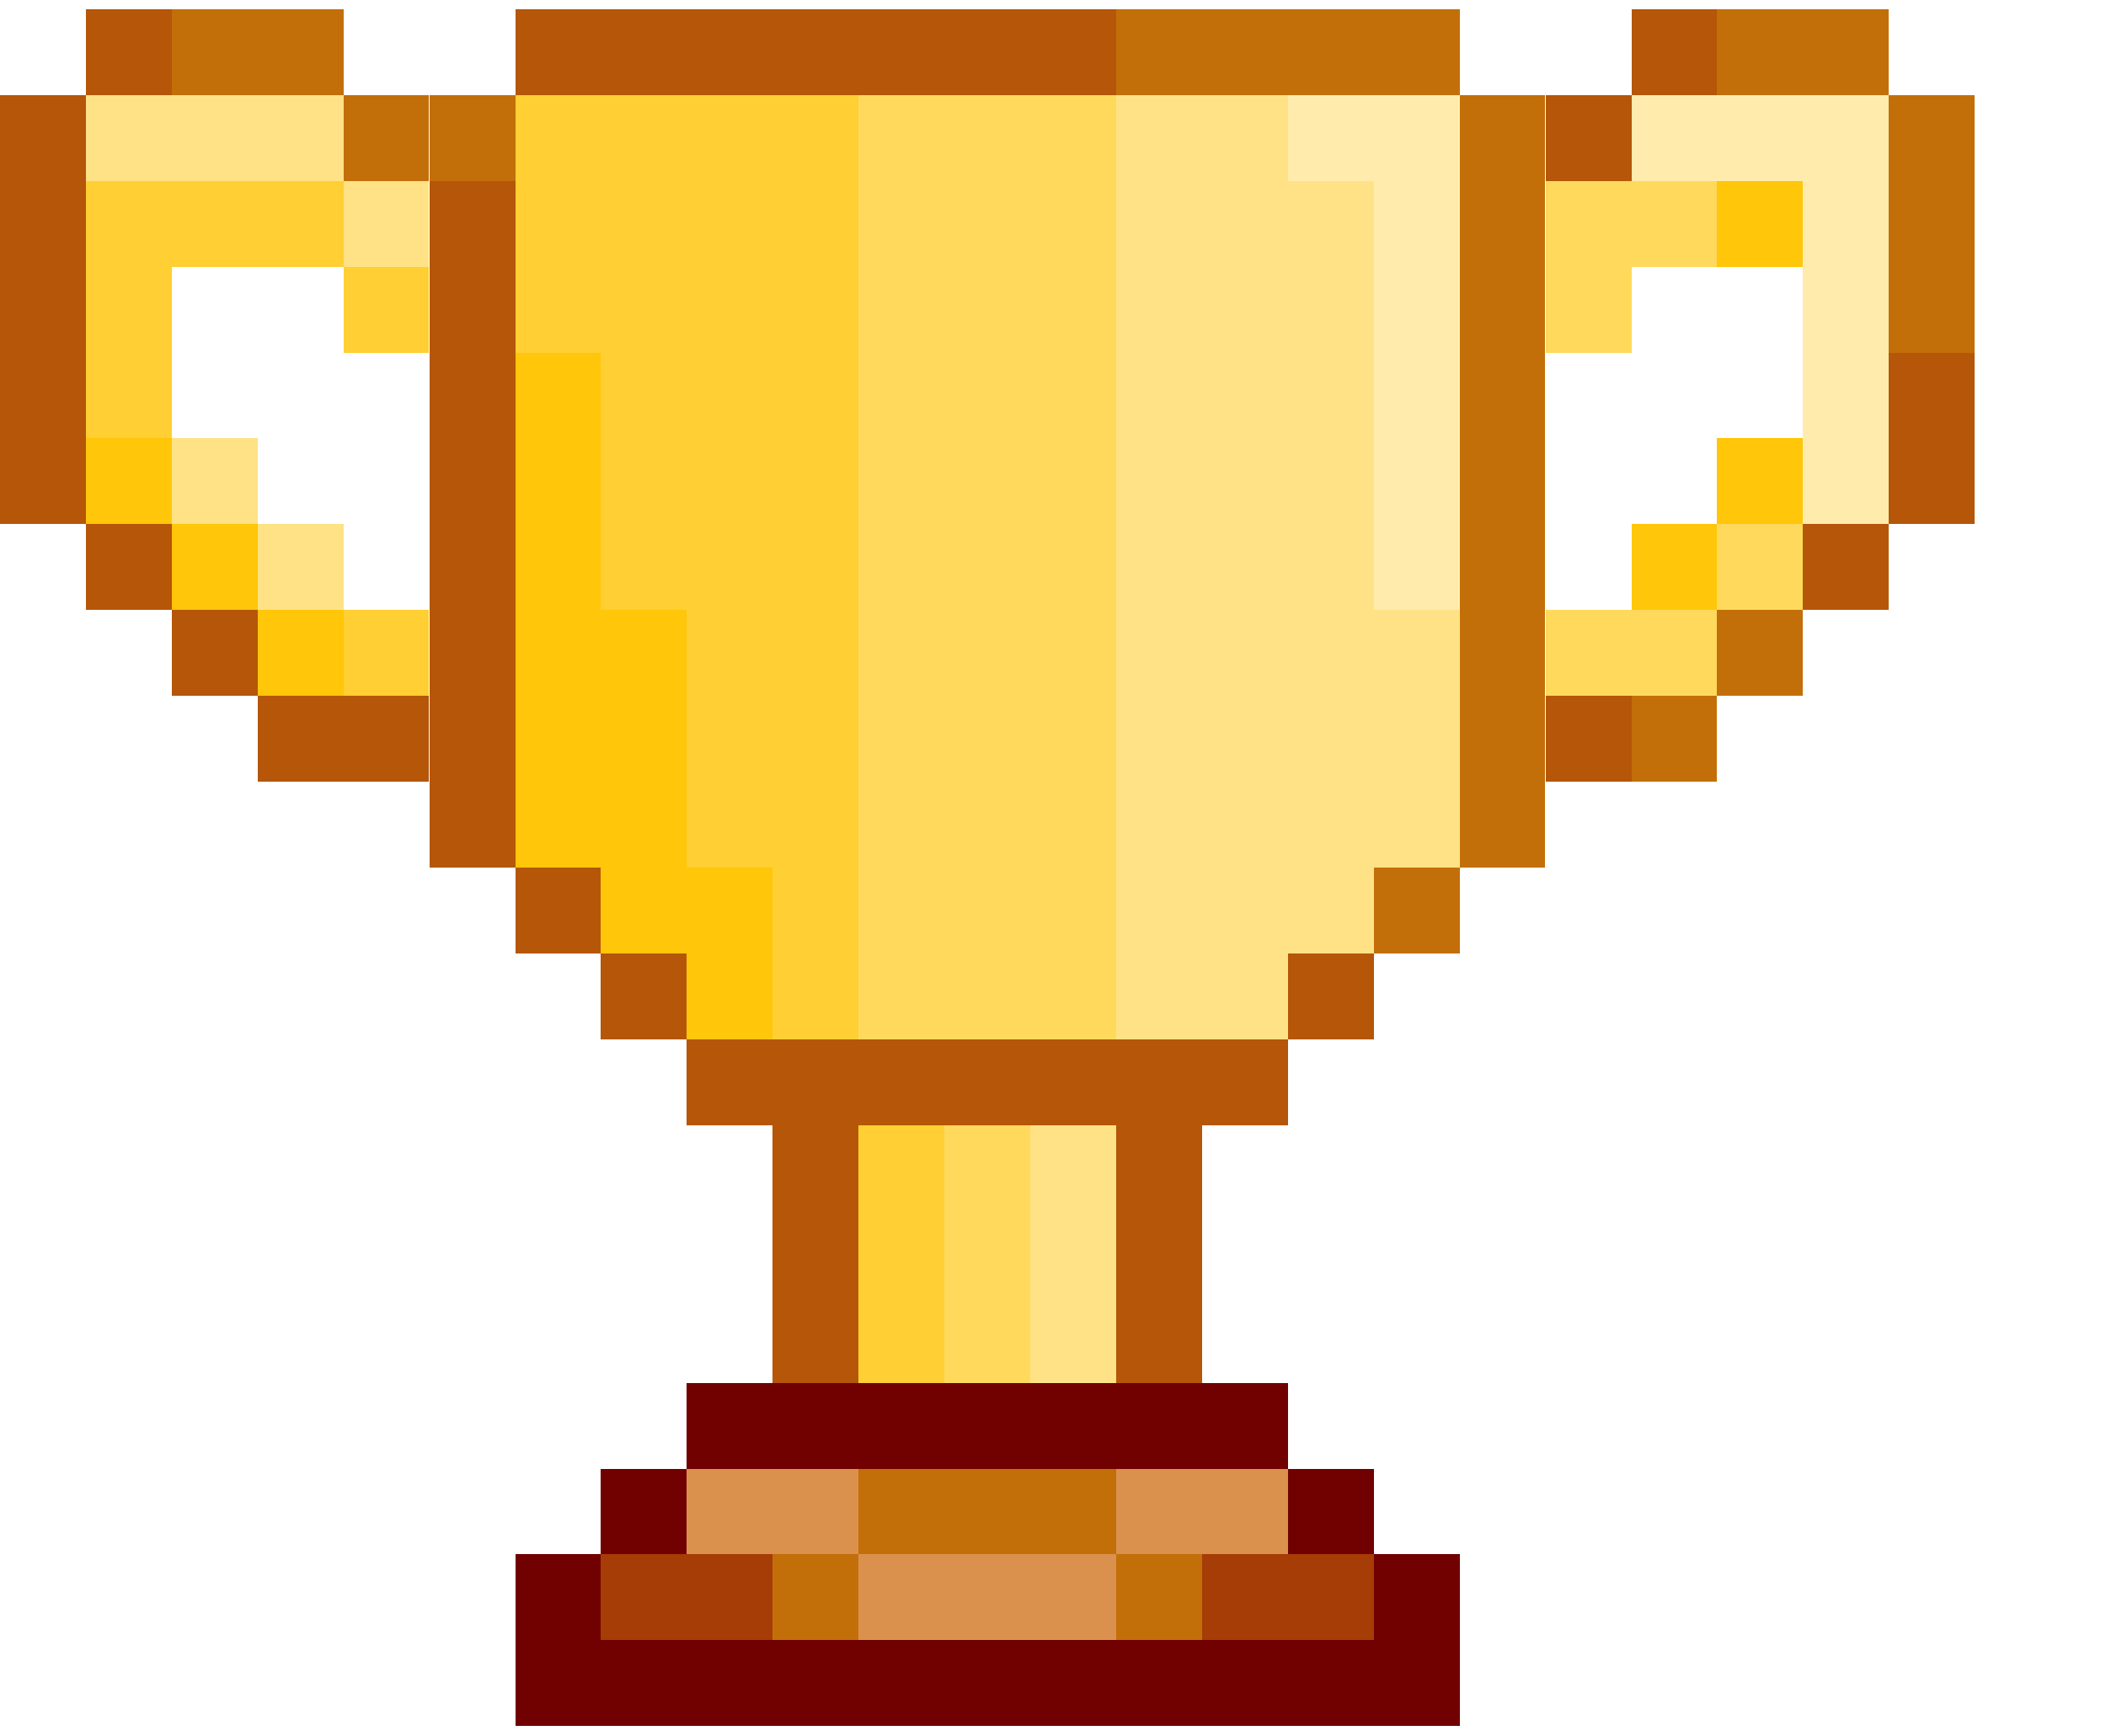
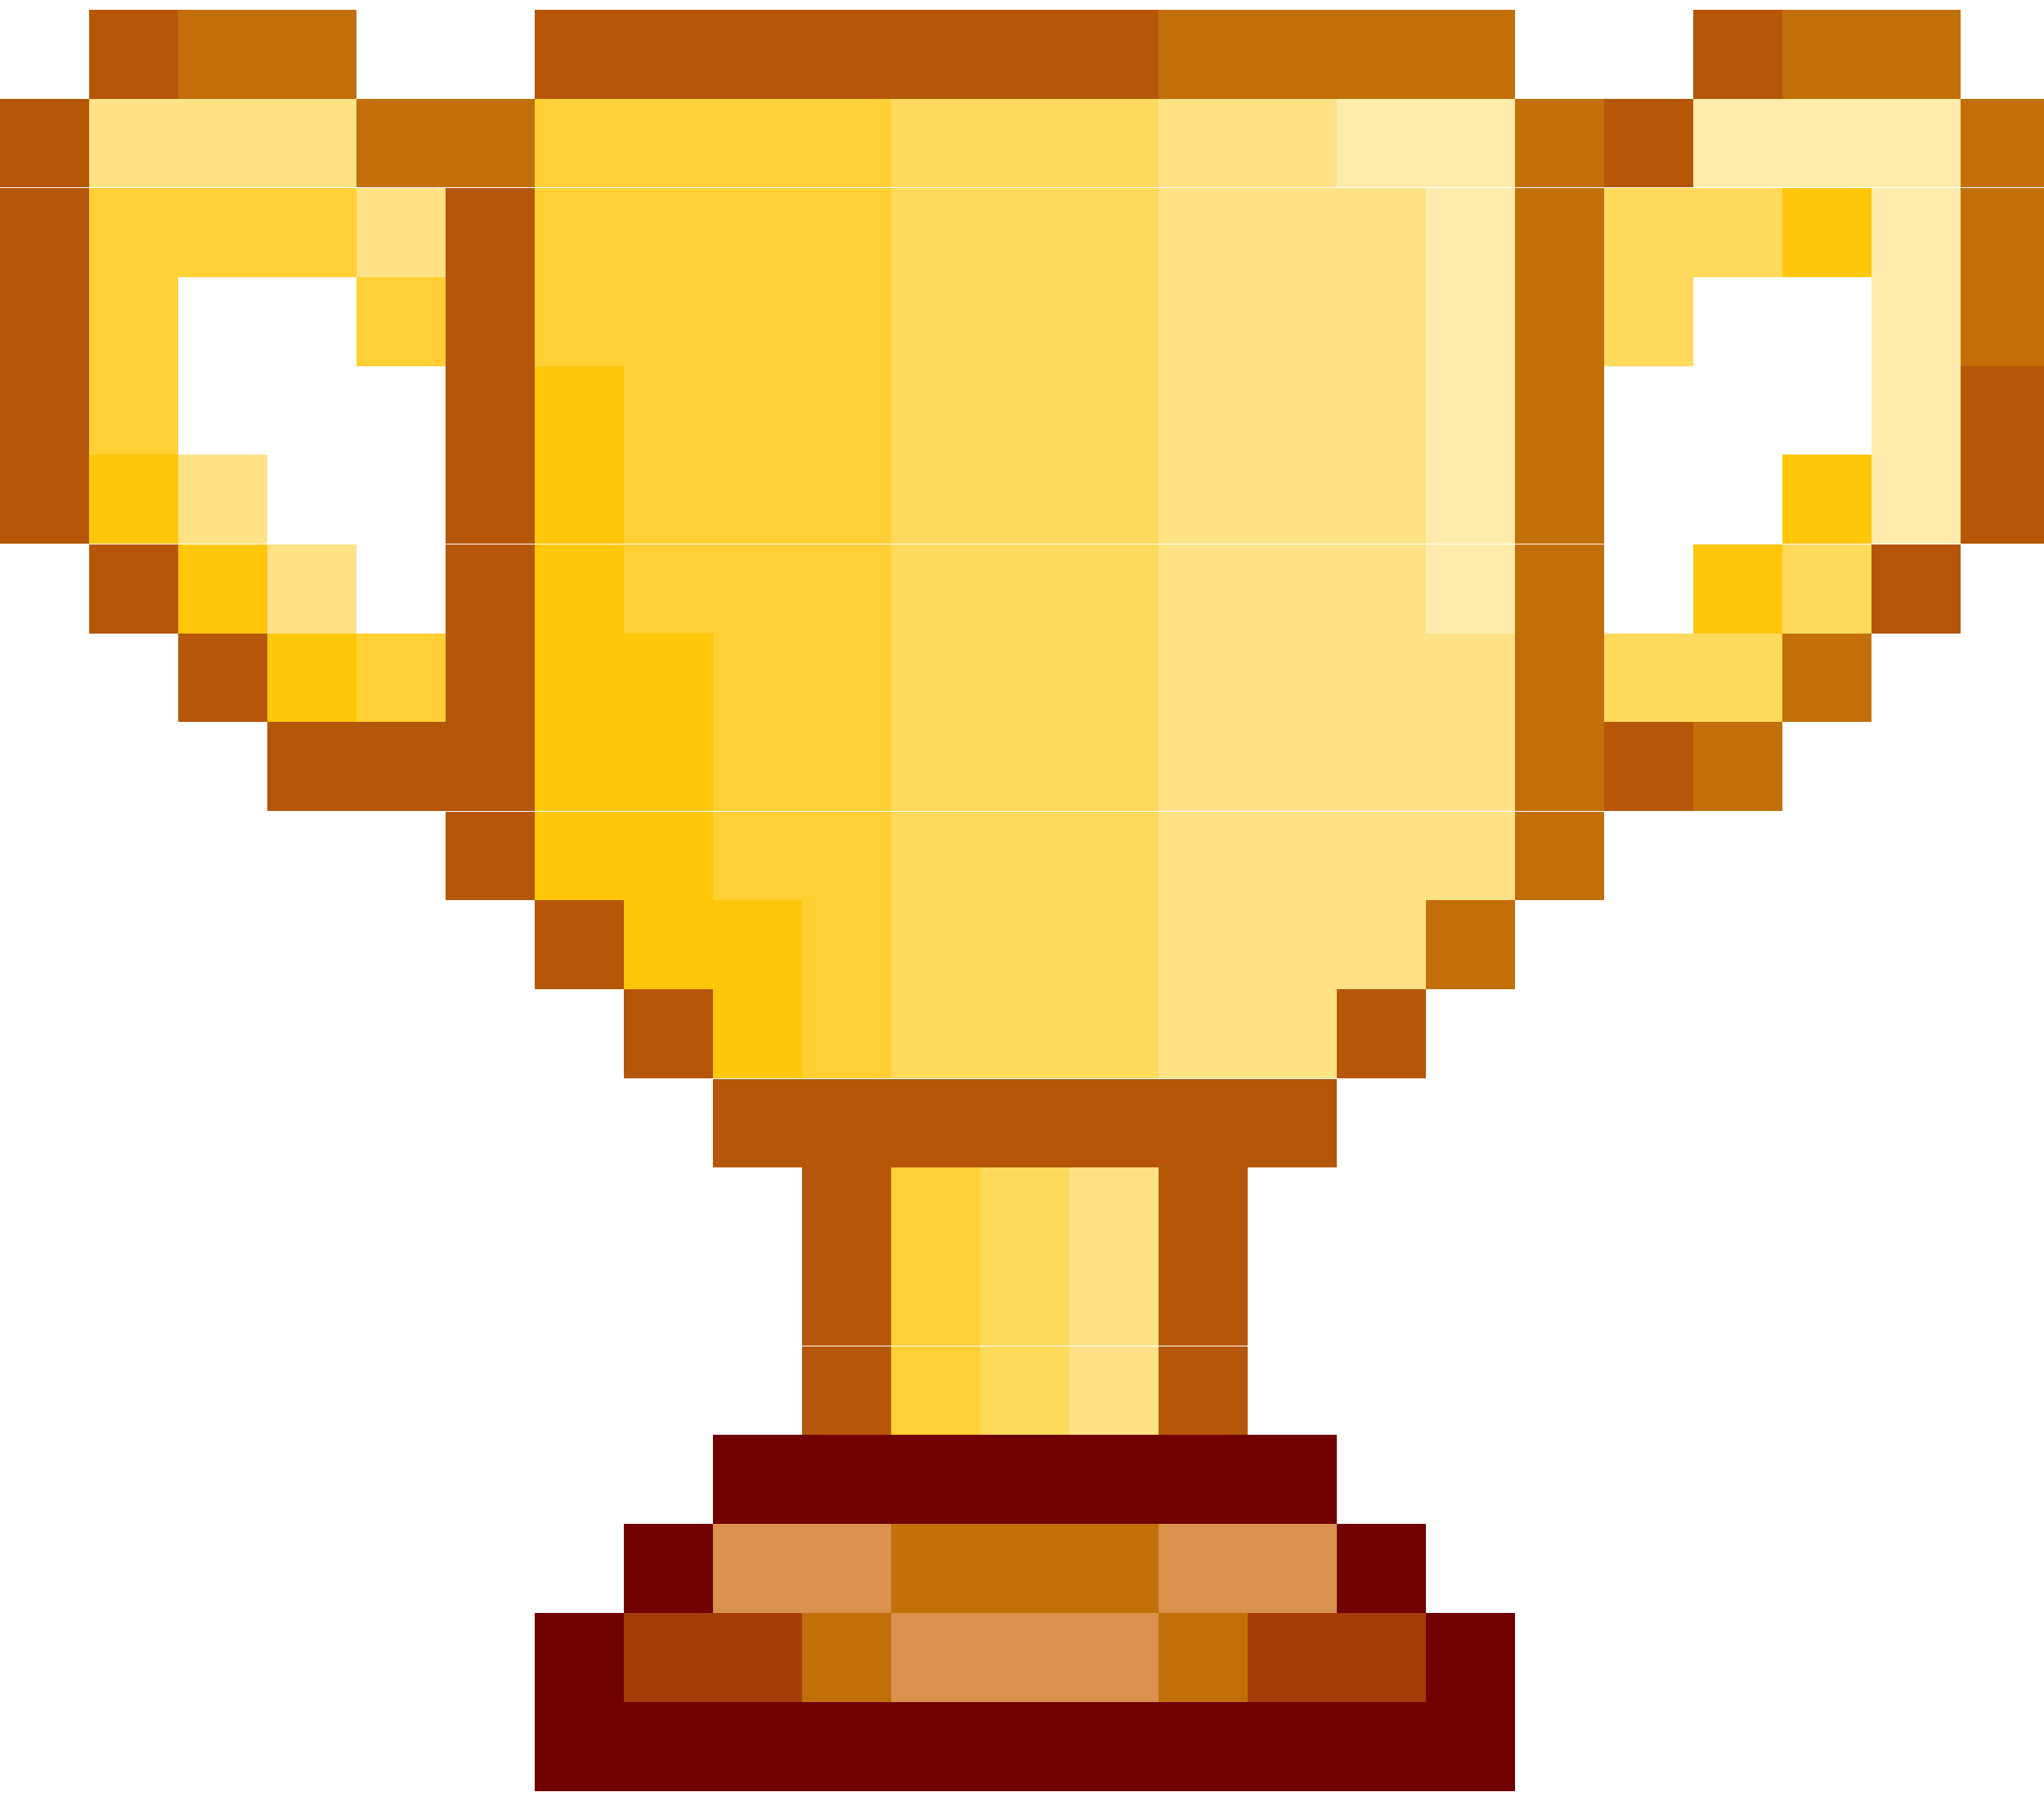
- <svg xmlns="http://www.w3.org/2000/svg" viewBox="0 0 108 89" class="h-auto w-48">
+ <svg xmlns="http://www.w3.org/2000/svg" viewBox="0 0 101 89">
  <g fill="none" fill-rule="evenodd">
    <g shape-rendering="crispEdges">
      <path fill="#b55608" d="M96.87 22.48h4.4v4.4h-4.4zM96.87 18.08h4.4v4.4h-4.4z" />
      <path fill="#c36f09" d="M96.87 13.68h4.4v4.4h-4.4zM96.87 9.28h4.4v4.4h-4.4zM96.87 4.87h4.4v4.4h-4.4z" />
      <path fill="#b55608" d="M92.46 26.89h4.4v4.4h-4.4z" />
      <path fill="#ffecad" d="M92.46 22.48h4.4v4.4h-4.4zM92.46 18.08h4.4v4.4h-4.4zM92.46 13.68h4.4v4.4h-4.4zM92.46 9.28h4.4v4.4h-4.4zM92.46 4.87h4.4v4.4h-4.4z" />
      <path fill="#c36f09" d="M92.46.47h4.4v4.4h-4.4zM88.06 31.29h4.4v4.4h-4.4z" />
      <path fill="#ffd95c" d="M88.06 26.89h4.4v4.4h-4.4z" />
      <path fill="#ffc60a" d="M88.06 22.48h4.4v4.4h-4.4zM88.06 9.28h4.4v4.4h-4.4z" />
      <path fill="#ffecad" d="M88.06 4.87h4.4v4.4h-4.4z" />
      <path fill="#c36f09" d="M88.06.47h4.4v4.4h-4.4zM83.66 35.69h4.4v4.4h-4.4z" />
      <path fill="#ffd95c" d="M83.66 31.29h4.4v4.4h-4.4z" />
      <path fill="#ffc60a" d="M83.66 26.89h4.4v4.4h-4.4z" />
      <path fill="#ffd95c" d="M83.66 9.28h4.4v4.4h-4.4z" />
      <path fill="#ffecad" d="M83.66 4.87h4.4v4.4h-4.4z" />
      <path fill="#b55608" d="M83.66.47h4.4v4.4h-4.4zM79.26 35.69h4.4v4.4h-4.4z" />
      <path fill="#ffd95c" d="M79.26 31.29h4.4v4.4h-4.4zM79.26 13.68h4.4v4.4h-4.4zM79.26 9.28h4.4v4.4h-4.4z" />
      <path fill="#b55608" d="M79.26 4.87h4.4v4.4h-4.4z" />
      <path fill="#c36f09" d="M74.85 40.1h4.4v4.4h-4.4zM74.85 35.69h4.4v4.4h-4.4zM74.85 31.29h4.4v4.4h-4.4zM74.85 26.89h4.4v4.4h-4.4zM74.85 22.48h4.4v4.4h-4.4zM74.85 18.08h4.4v4.4h-4.4zM74.85 13.68h4.4v4.4h-4.4zM74.85 9.28h4.4v4.4h-4.4zM74.85 4.87h4.4v4.4h-4.4z" />
      <path fill="#710000" d="M70.45 84.13h4.4v4.4h-4.4zM70.45 79.72h4.4v4.4h-4.4z" />
      <path fill="#c36f09" d="M70.45 44.5h4.4v4.4h-4.4z" />
      <path fill="#ffe285" d="M70.45 40.1h4.4v4.4h-4.4zM70.45 35.69h4.4v4.4h-4.4zM70.45 31.29h4.4v4.4h-4.4z" />
      <path fill="#ffecad" d="M70.45 26.89h4.4v4.4h-4.4zM70.45 22.48h4.4v4.4h-4.4zM70.45 18.08h4.4v4.4h-4.4zM70.45 13.68h4.4v4.4h-4.4zM70.45 9.28h4.4v4.4h-4.4zM70.45 4.87h4.4v4.4h-4.4z" />
      <path fill="#c36f09" d="M70.45.47h4.4v4.4h-4.4z" />
      <path fill="#710000" d="M66.05 84.13h4.4v4.4h-4.4z" />
      <path fill="#a63c06" d="M66.05 79.72h4.4v4.4h-4.4z" />
      <path fill="#710000" d="M66.05 75.32h4.4v4.4h-4.4z" />
      <path fill="#b55608" d="M66.05 48.9h4.4v4.4h-4.4z" />
      <path fill="#ffe285" d="M66.05 44.5h4.4v4.4h-4.4zM66.05 40.1h4.4v4.4h-4.4zM66.05 35.69h4.4v4.4h-4.4zM66.05 31.29h4.4v4.4h-4.4zM66.05 26.89h4.4v4.4h-4.4zM66.05 22.48h4.4v4.4h-4.4zM66.05 18.08h4.4v4.4h-4.4zM66.05 13.68h4.4v4.4h-4.4zM66.05 9.28h4.4v4.4h-4.4z" />
      <path fill="#ffecad" d="M66.05 4.87h4.4v4.4h-4.4z" />
      <path fill="#c36f09" d="M66.05.47h4.4v4.4h-4.4z" />
      <path fill="#710000" d="M61.64 84.13h4.4v4.4h-4.4z" />
      <path fill="#a63c06" d="M61.64 79.72h4.4v4.4h-4.4z" />
      <path fill="#da914d" d="M61.64 75.32h4.4v4.4h-4.4z" />
      <path fill="#710000" d="M61.64 70.92h4.4v4.4h-4.4z" />
      <path fill="#b55608" d="M61.64 53.31h4.4v4.4h-4.4z" />
      <path fill="#ffe285" d="M61.64 48.9h4.4v4.4h-4.4zM61.64 44.5h4.4v4.4h-4.4zM61.64 40.1h4.4v4.4h-4.4zM61.64 35.69h4.4v4.4h-4.4zM61.64 31.29h4.4v4.4h-4.4zM61.64 26.89h4.4v4.4h-4.4zM61.64 22.48h4.4v4.4h-4.4zM61.64 18.08h4.4v4.4h-4.4zM61.64 13.68h4.4v4.4h-4.4zM61.64 9.28h4.4v4.4h-4.4zM61.64 4.87h4.4v4.4h-4.4z" />
      <path fill="#c36f09" d="M61.64.47h4.4v4.4h-4.4z" />
      <path fill="#710000" d="M57.24 84.13h4.4v4.4h-4.4z" />
      <path fill="#c36f09" d="M57.24 79.72h4.4v4.4h-4.4z" />
      <path fill="#da914d" d="M57.24 75.32h4.4v4.4h-4.4z" />
      <path fill="#710000" d="M57.24 70.92h4.4v4.4h-4.4z" />
      <path fill="#b55608" d="M57.24 66.52h4.4v4.4h-4.4zM57.24 62.11h4.4v4.4h-4.4zM57.24 57.71h4.4v4.4h-4.4zM57.24 53.31h4.4v4.4h-4.4z" />
      <path fill="#ffe285" d="M57.24 48.9h4.4v4.4h-4.4zM57.24 44.5h4.4v4.4h-4.4zM57.24 40.1h4.4v4.4h-4.4zM57.24 35.69h4.4v4.4h-4.4zM57.24 31.29h4.4v4.4h-4.4zM57.24 26.89h4.4v4.4h-4.4zM57.24 22.48h4.4v4.4h-4.4zM57.24 18.08h4.4v4.4h-4.4zM57.24 13.68h4.4v4.4h-4.4zM57.24 9.28h4.4v4.4h-4.4zM57.24 4.87h4.4v4.4h-4.4z" />
      <path fill="#c36f09" d="M57.24.47h4.4v4.4h-4.4z" />
      <path fill="#710000" d="M52.84 84.13h4.4v4.4h-4.4z" />
      <path fill="#da914d" d="M52.84 79.72h4.4v4.4h-4.4z" />
      <path fill="#c36f09" d="M52.84 75.32h4.4v4.4h-4.4z" />
      <path fill="#710000" d="M52.84 70.92h4.4v4.4h-4.4z" />
      <path fill="#ffe285" d="M52.84 66.52h4.4v4.4h-4.4zM52.84 62.11h4.4v4.4h-4.4zM52.84 57.71h4.4v4.4h-4.4z" />
      <path fill="#b55608" d="M52.84 53.31h4.4v4.4h-4.4z" />
      <path fill="#ffd95c" d="M52.84 48.9h4.4v4.4h-4.4zM52.84 44.5h4.4v4.4h-4.4zM52.84 40.1h4.4v4.4h-4.4zM52.84 35.69h4.4v4.4h-4.4zM52.84 31.29h4.4v4.4h-4.4zM52.84 26.89h4.4v4.4h-4.4zM52.84 22.48h4.4v4.4h-4.4zM52.84 18.08h4.4v4.4h-4.4zM52.84 13.68h4.4v4.4h-4.4zM52.84 9.28h4.4v4.4h-4.4zM52.84 4.87h4.4v4.4h-4.4z" />
      <path fill="#b55608" d="M52.84.47h4.4v4.4h-4.4z" />
      <path fill="#710000" d="M48.43 84.13h4.4v4.4h-4.4z" />
      <path fill="#da914d" d="M48.43 79.72h4.4v4.4h-4.4z" />
      <path fill="#c36f09" d="M48.43 75.32h4.4v4.4h-4.4z" />
      <path fill="#710000" d="M48.43 70.92h4.4v4.4h-4.4z" />
      <path fill="#ffd95c" d="M48.43 66.52h4.4v4.4h-4.4zM48.43 62.11h4.4v4.4h-4.4zM48.43 57.71h4.4v4.4h-4.4z" />
      <path fill="#b55608" d="M48.43 53.31h4.4v4.4h-4.4z" />
      <path fill="#ffd95c" d="M48.43 48.9h4.4v4.4h-4.4zM48.43 44.5h4.4v4.4h-4.4zM48.43 40.1h4.4v4.4h-4.4zM48.43 35.69h4.4v4.4h-4.4zM48.43 31.29h4.4v4.4h-4.4zM48.43 26.89h4.4v4.4h-4.4zM48.43 22.48h4.4v4.4h-4.4zM48.43 18.08h4.4v4.4h-4.4zM48.43 13.68h4.4v4.4h-4.4zM48.43 9.28h4.4v4.4h-4.4zM48.43 4.87h4.4v4.4h-4.4z" />
      <path fill="#b55608" d="M48.43.47h4.4v4.4h-4.4z" />
      <path fill="#710000" d="M44.03 84.13h4.4v4.4h-4.4z" />
      <path fill="#da914d" d="M44.03 79.72h4.4v4.4h-4.4z" />
      <path fill="#c36f09" d="M44.03 75.32h4.4v4.4h-4.4z" />
      <path fill="#710000" d="M44.03 70.92h4.4v4.4h-4.4z" />
      <path fill="#ffcf33" d="M44.03 66.52h4.4v4.4h-4.4zM44.03 62.11h4.4v4.4h-4.4zM44.03 57.71h4.4v4.4h-4.4z" />
      <path fill="#b55608" d="M44.03 53.31h4.4v4.4h-4.4z" />
      <path fill="#ffd95c" d="M44.03 48.9h4.4v4.4h-4.4zM44.03 44.5h4.4v4.4h-4.4zM44.03 40.1h4.4v4.4h-4.4zM44.03 35.69h4.4v4.4h-4.4zM44.03 31.29h4.4v4.4h-4.4zM44.03 26.89h4.4v4.4h-4.4zM44.03 22.48h4.4v4.4h-4.4zM44.03 18.08h4.4v4.4h-4.4zM44.03 13.68h4.4v4.4h-4.4zM44.03 9.28h4.4v4.4h-4.4zM44.03 4.87h4.4v4.4h-4.4z" />
      <path fill="#b55608" d="M44.03.47h4.4v4.4h-4.4z" />
      <path fill="#710000" d="M39.63 84.13h4.4v4.4h-4.4z" />
      <path fill="#c36f09" d="M39.63 79.72h4.4v4.4h-4.4z" />
      <path fill="#da914d" d="M39.63 75.32h4.4v4.4h-4.4z" />
      <path fill="#710000" d="M39.63 70.92h4.4v4.4h-4.4z" />
      <path fill="#b55608" d="M39.63 66.52h4.4v4.4h-4.4zM39.63 62.11h4.4v4.4h-4.4zM39.63 57.71h4.4v4.4h-4.4zM39.63 53.31h4.4v4.4h-4.4z" />
      <path fill="#ffcf33" d="M39.63 48.9h4.4v4.4h-4.4zM39.63 44.5h4.4v4.4h-4.4zM39.63 40.1h4.4v4.4h-4.4zM39.63 35.69h4.4v4.4h-4.4zM39.63 31.29h4.4v4.4h-4.4zM39.63 26.89h4.4v4.4h-4.4zM39.63 22.48h4.4v4.4h-4.4zM39.63 18.08h4.4v4.4h-4.4zM39.63 13.68h4.4v4.4h-4.4zM39.63 9.28h4.4v4.4h-4.4zM39.63 4.87h4.4v4.4h-4.4z" />
      <path fill="#b55608" d="M39.63.47h4.4v4.4h-4.4z" />
      <path fill="#710000" d="M35.22 84.13h4.4v4.4h-4.4z" />
      <path fill="#a63c06" d="M35.22 79.72h4.4v4.4h-4.4z" />
      <path fill="#da914d" d="M35.22 75.32h4.4v4.4h-4.4z" />
      <path fill="#710000" d="M35.22 70.92h4.4v4.4h-4.4z" />
      <path fill="#b55608" d="M35.22 53.31h4.4v4.4h-4.4z" />
      <path fill="#ffc60a" d="M35.22 48.9h4.4v4.4h-4.4zM35.22 44.5h4.4v4.4h-4.4z" />
      <path fill="#ffcf33" d="M35.22 40.1h4.4v4.4h-4.4zM35.22 35.69h4.4v4.4h-4.4zM35.22 31.29h4.4v4.4h-4.4zM35.22 26.89h4.4v4.4h-4.4zM35.22 22.48h4.4v4.4h-4.4zM35.22 18.08h4.4v4.4h-4.4zM35.22 13.68h4.4v4.4h-4.4zM35.22 9.28h4.4v4.4h-4.4zM35.22 4.87h4.4v4.4h-4.4z" />
      <path fill="#b55608" d="M35.22.47h4.4v4.4h-4.4z" />
      <path fill="#710000" d="M30.82 84.13h4.4v4.4h-4.4z" />
      <path fill="#a63c06" d="M30.82 79.72h4.4v4.4h-4.4z" />
      <path fill="#710000" d="M30.82 75.32h4.4v4.4h-4.4z" />
      <path fill="#b55608" d="M30.82 48.9h4.4v4.4h-4.4z" />
      <path fill="#ffc60a" d="M30.82 44.5h4.4v4.4h-4.4zM30.82 40.1h4.4v4.4h-4.4zM30.82 35.69h4.4v4.4h-4.4zM30.82 31.29h4.4v4.4h-4.4z" />
      <path fill="#ffcf33" d="M30.82 26.89h4.4v4.4h-4.4zM30.82 22.48h4.4v4.4h-4.4zM30.82 18.08h4.4v4.4h-4.4zM30.82 13.68h4.4v4.4h-4.4zM30.82 9.28h4.4v4.4h-4.4zM30.82 4.87h4.4v4.4h-4.4z" />
      <path fill="#b55608" d="M30.82.47h4.4v4.4h-4.4z" />
      <path fill="#710000" d="M26.42 84.13h4.4v4.4h-4.4zM26.42 79.72h4.4v4.4h-4.4z" />
      <path fill="#b55608" d="M26.42 44.5h4.4v4.4h-4.4z" />
      <path fill="#ffc60a" d="M26.42 40.1h4.4v4.4h-4.4zM26.42 35.69h4.4v4.4h-4.4zM26.42 31.29h4.4v4.4h-4.4zM26.42 26.89h4.4v4.4h-4.4zM26.42 22.48h4.4v4.4h-4.4zM26.42 18.08h4.4v4.4h-4.4z" />
      <path fill="#ffcf33" d="M26.42 13.68h4.4v4.4h-4.4zM26.42 9.28h4.4v4.4h-4.4zM26.42 4.87h4.4v4.4h-4.4z" />
      <path fill="#b55608" d="M26.42.47h4.4v4.4h-4.4zM22.02 40.1h4.4v4.4h-4.4zM22.02 35.69h4.4v4.4h-4.4zM22.02 31.29h4.4v4.4h-4.4zM22.02 26.89h4.4v4.4h-4.4zM22.02 22.48h4.4v4.4h-4.4zM22.02 18.08h4.4v4.4h-4.4zM22.02 13.68h4.4v4.4h-4.4zM22.02 9.28h4.4v4.4h-4.4z" />
      <path fill="#c36f09" d="M22.02 4.87h4.4v4.4h-4.4z" />
      <path fill="#b55608" d="M17.61 35.69h4.4v4.4h-4.4z" />
      <path fill="#ffcf33" d="M17.61 31.29h4.4v4.4h-4.4zM17.61 13.68h4.4v4.4h-4.4z" />
      <path fill="#ffe285" d="M17.61 9.28h4.4v4.4h-4.4z" />
      <path fill="#c36f09" d="M17.61 4.87h4.4v4.4h-4.4z" />
      <path fill="#b55608" d="M13.21 35.69h4.4v4.4h-4.4z" />
      <path fill="#ffc60a" d="M13.21 31.29h4.4v4.4h-4.4z" />
      <path fill="#ffe285" d="M13.21 26.89h4.4v4.4h-4.4z" />
      <path fill="#ffcf33" d="M13.21 9.28h4.4v4.4h-4.4z" />
      <path fill="#ffe285" d="M13.21 4.87h4.4v4.4h-4.4z" />
      <path fill="#c36f09" d="M13.21.47h4.4v4.4h-4.4z" />
      <path fill="#b55608" d="M8.81 31.29h4.4v4.4h-4.4z" />
      <path fill="#ffc60a" d="M8.81 26.89h4.4v4.4h-4.4z" />
      <path fill="#ffe285" d="M8.81 22.48h4.4v4.4h-4.4z" />
      <path fill="#ffcf33" d="M8.81 9.28h4.4v4.4h-4.4z" />
      <path fill="#ffe285" d="M8.81 4.87h4.4v4.4h-4.4z" />
      <path fill="#c36f09" d="M8.81.47h4.4v4.4h-4.4z" />
      <path fill="#b55608" d="M4.4 26.89h4.4v4.4H4.4z" />
      <path fill="#ffc60a" d="M4.4 22.48h4.4v4.4H4.4z" />
      <path fill="#ffcf33" d="M4.4 18.08h4.4v4.4H4.4zM4.4 13.68h4.4v4.4H4.4zM4.4 9.28h4.4v4.4H4.4z" />
      <path fill="#ffe285" d="M4.4 4.87h4.4v4.4H4.4z" />
      <path fill="#b55608" d="M4.4.47h4.4v4.4H4.4zM0 22.48h4.4v4.4H0zM0 18.08h4.4v4.4H0zM0 13.68h4.4v4.4H0zM0 9.28h4.4v4.4H0zM0 4.87h4.4v4.4H0z" />
    </g>
  </g>
</svg>
